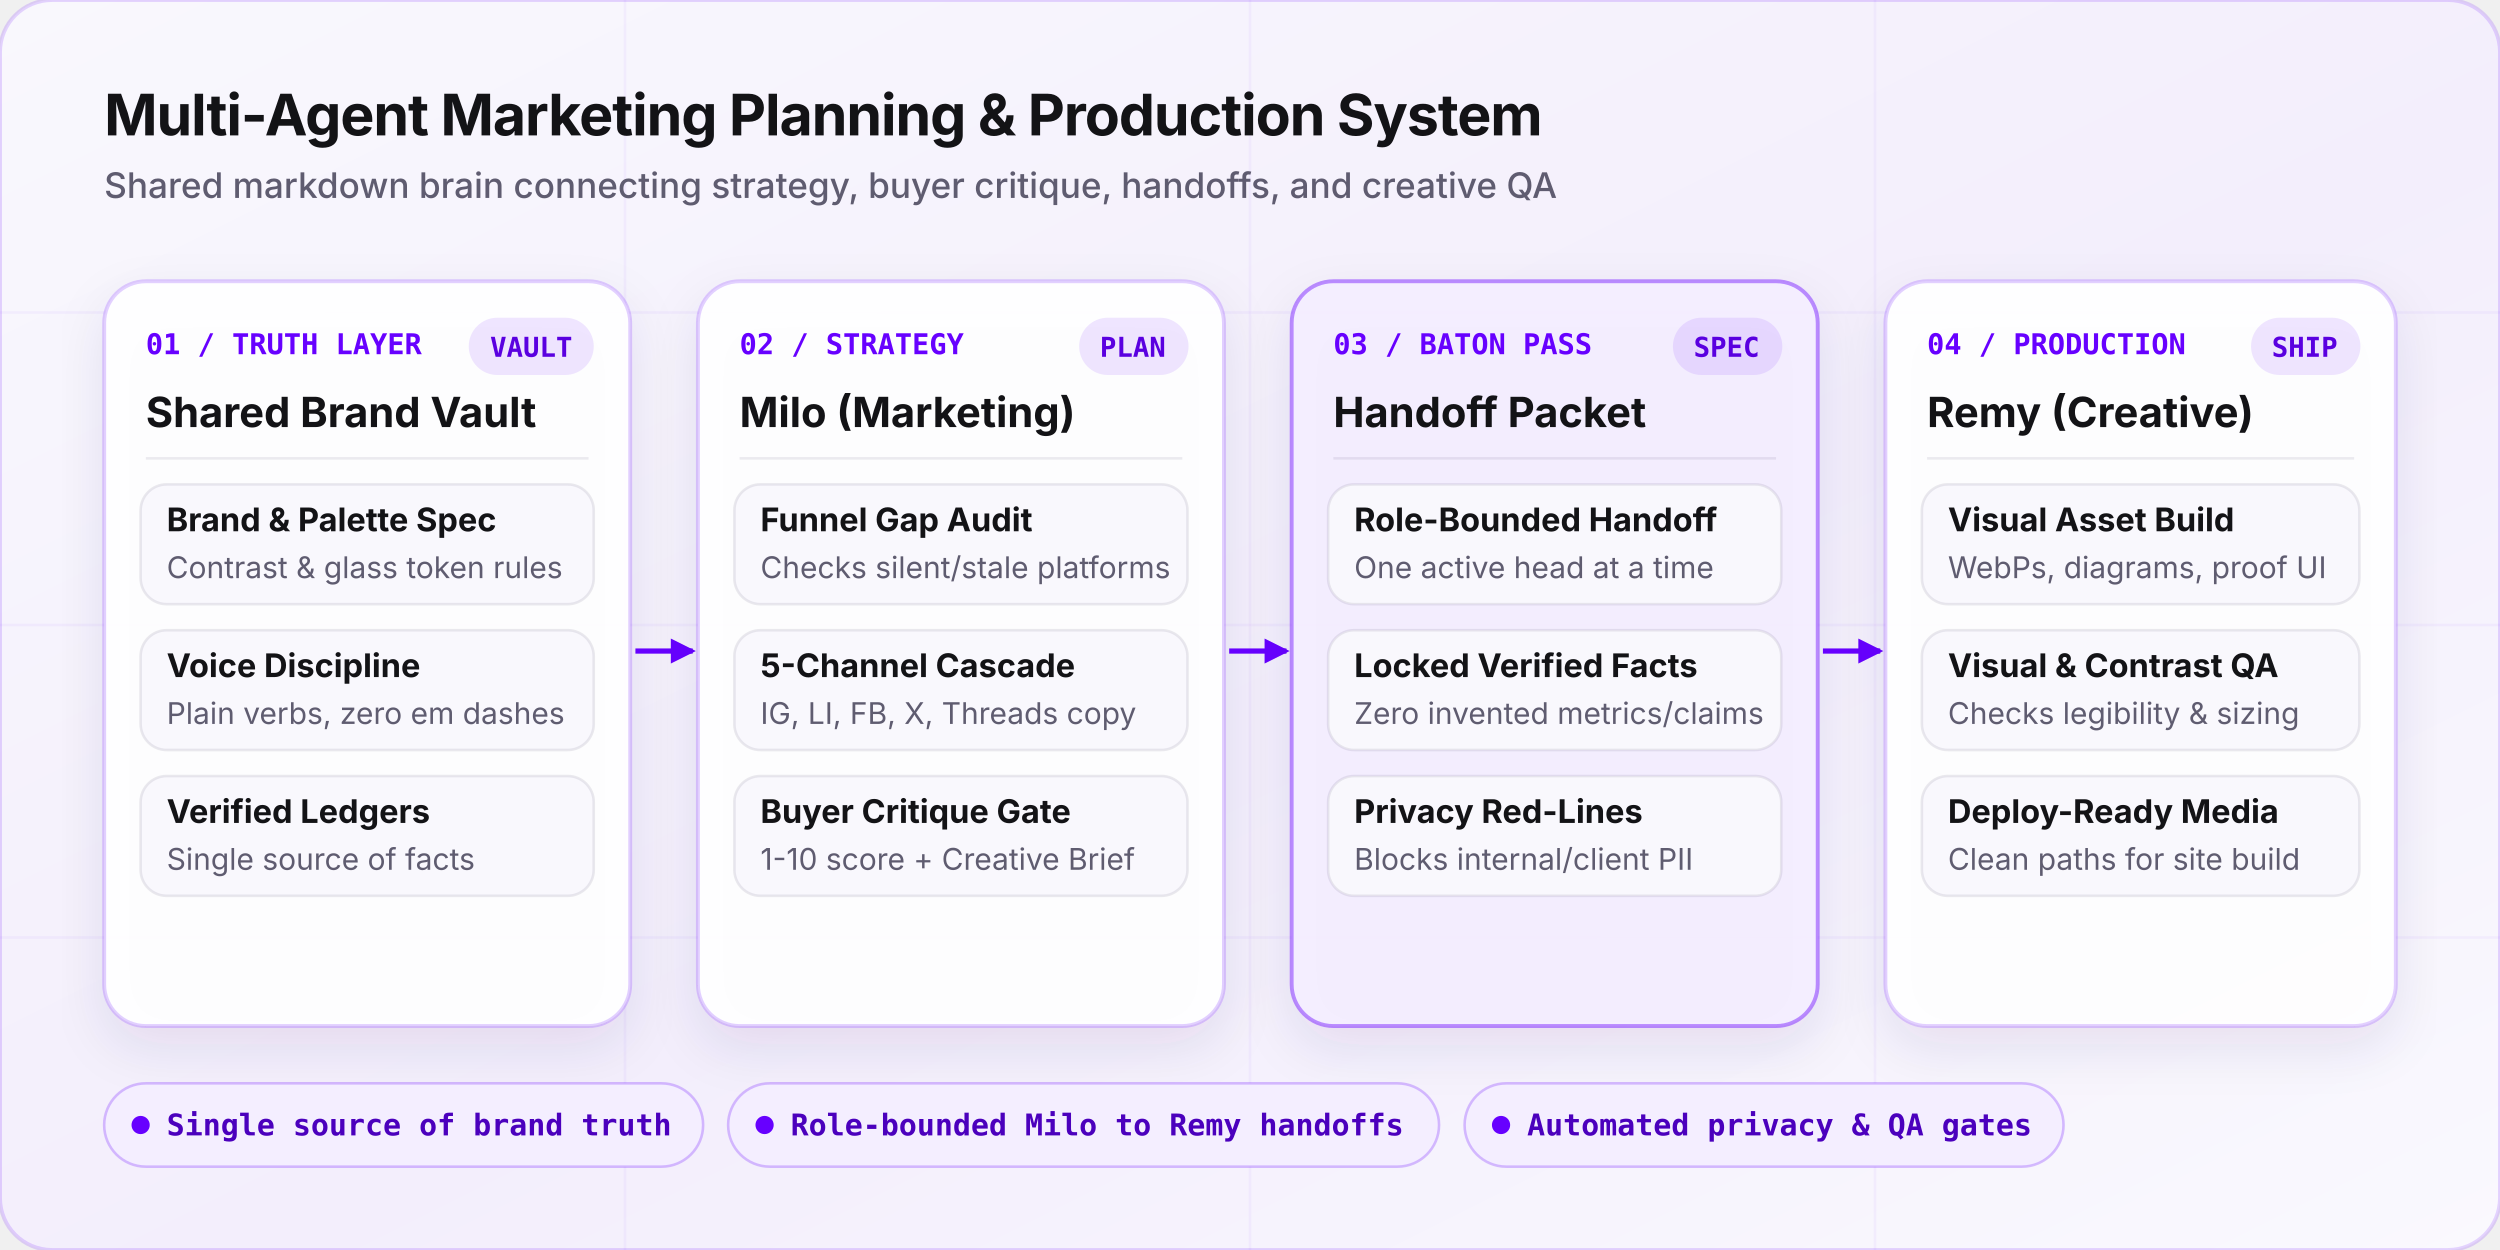
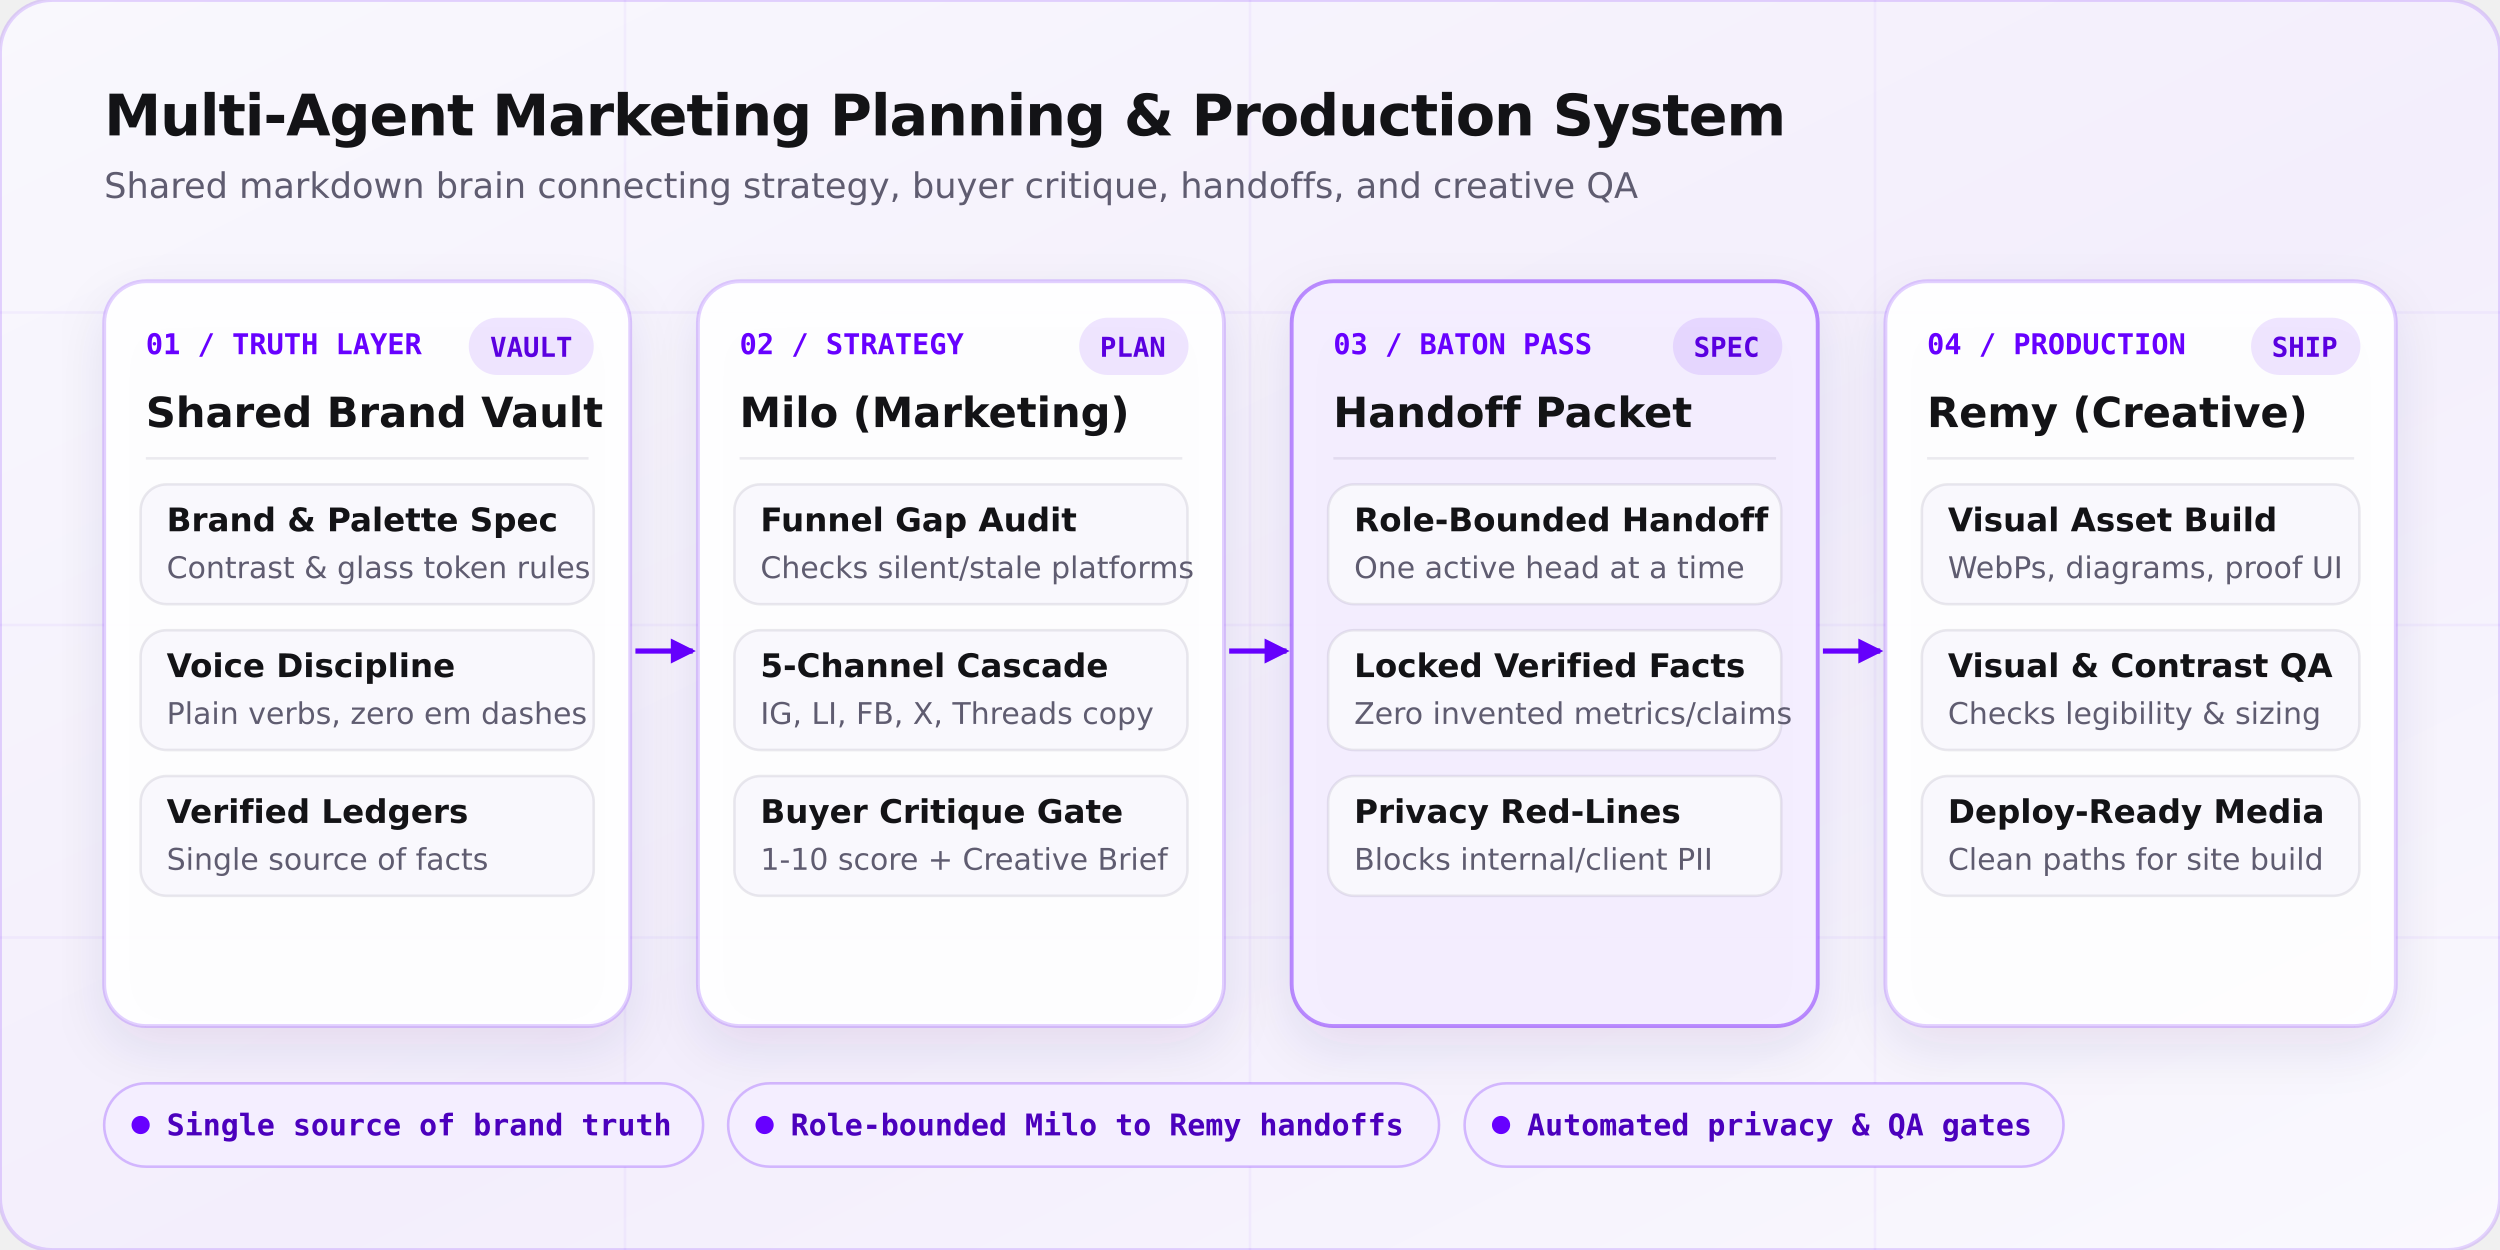
<svg xmlns="http://www.w3.org/2000/svg" viewBox="0 0 960 480" width="960" height="480" role="img" aria-label="Multi-Agent Marketing Planning &amp; Production System">
  <defs>
    <linearGradient id="bgGrad" x1="0" y1="0" x2="1" y2="1">
      <stop offset="0%" stop-color="#F9F8FD" />
      <stop offset="55%" stop-color="#F3EEFC" />
      <stop offset="100%" stop-color="#FAF9FE" />
    </linearGradient>
    <filter id="cardShadow" x="-8%" y="-8%" width="116%" height="124%">
      <feDropShadow dx="0" dy="8" stdDeviation="10" flood-color="#2E106C" flood-opacity="0.10" />
    </filter>
    <marker id="arrow" viewBox="0 0 10 10" refX="8" refY="5" markerWidth="6" markerHeight="6" orient="auto-start-reverse">
      <path d="M 1 1 L 9 5 L 1 9 z" fill="#6700FF" />
    </marker>
  </defs>
  <rect width="960" height="480" rx="20" fill="url(#bgGrad)" stroke="#6700FF" stroke-opacity="0.16" stroke-width="1.5" />
  <g opacity="0.28" stroke="#6700FF" stroke-opacity="0.14" stroke-width="1">
    <line x1="0" y1="120" x2="960" y2="120" />
    <line x1="0" y1="240" x2="960" y2="240" />
    <line x1="0" y1="360" x2="960" y2="360" />
    <line x1="240" y1="0" x2="240" y2="480" />
    <line x1="480" y1="0" x2="480" y2="480" />
    <line x1="720" y1="0" x2="720" y2="480" />
  </g>
-   <text x="40" y="52" font-family="'Geist', 'Inter', ui-sans-serif, system-ui, -apple-system, 'Segoe UI', 'DejaVu Sans', sans-serif" font-size="22" font-weight="750" letter-spacing="-0.4" fill="#131316">Multi-Agent Marketing Planning &amp; Production System</text>
-   <text x="40" y="76" font-family="'Geist', 'Inter', ui-sans-serif, system-ui, -apple-system, 'Segoe UI', 'DejaVu Sans', sans-serif" font-size="13.5" font-weight="500" fill="#5F5C70">Shared markdown brain connecting strategy, buyer critique, handoffs, and creative QA</text>
+   <text x="40" y="52" font-family="'Poppins', 'General Sans', 'DM Sans', ui-sans-serif, system-ui, -apple-system, 'Segoe UI', 'DejaVu Sans', sans-serif" font-size="22" font-weight="750" letter-spacing="-0.4" fill="#131316">Multi-Agent Marketing Planning &amp; Production System</text>
+   <text x="40" y="76" font-family="'Poppins', 'General Sans', 'DM Sans', ui-sans-serif, system-ui, -apple-system, 'Segoe UI', 'DejaVu Sans', sans-serif" font-size="13.5" font-weight="500" fill="#5F5C70">Shared markdown brain connecting strategy, buyer critique, handoffs, and creative QA</text>
  <g filter="url(#cardShadow)">
    <rect x="40" y="108" width="202" height="286" rx="16" fill="#FFFFFF" fill-opacity="0.92" stroke="#6700FF" stroke-opacity="0.18" stroke-width="1.5" />
  </g>
-   <text x="56" y="136" font-family="'Geist Mono', ui-monospace, 'SFMono-Regular', 'DejaVu Sans Mono', monospace" font-size="11" font-weight="700" fill="#6700FF">01 / TRUTH LAYER</text>
+   <text x="56" y="136" font-family="'JetBrains Mono', ui-monospace, 'SFMono-Regular', 'DejaVu Sans Mono', monospace" font-size="11" font-weight="700" fill="#6700FF">01 / TRUTH LAYER</text>
  <rect x="180.0" y="122" width="48" height="22" rx="11" fill="#6700FF" fill-opacity="0.10" />
-   <text x="204" y="137" text-anchor="middle" font-family="'Geist Mono', ui-monospace, 'SFMono-Regular', 'DejaVu Sans Mono', monospace" font-size="10.5" font-weight="700" fill="#5A00E0">VAULT</text>
-   <text x="56" y="164" font-family="'Geist', 'Inter', ui-sans-serif, system-ui, -apple-system, 'Segoe UI', 'DejaVu Sans', sans-serif" font-size="16" font-weight="750" fill="#131316">Shared Brand Vault</text>
+   <text x="204" y="137" text-anchor="middle" font-family="'JetBrains Mono', ui-monospace, 'SFMono-Regular', 'DejaVu Sans Mono', monospace" font-size="10.5" font-weight="700" fill="#5A00E0">VAULT</text>
+   <text x="56" y="164" font-family="'Poppins', 'General Sans', 'DM Sans', ui-sans-serif, system-ui, -apple-system, 'Segoe UI', 'DejaVu Sans', sans-serif" font-size="16" font-weight="750" fill="#131316">Shared Brand Vault</text>
  <line x1="56" y1="176" x2="226" y2="176" stroke="#221844" stroke-opacity="0.08" stroke-width="1" />
  <rect x="54" y="186" width="174" height="46" rx="10" fill="#F9F8FD" stroke="#221844" stroke-opacity="0.09" stroke-width="1" />
-   <text x="64" y="204" font-family="'Geist', 'Inter', ui-sans-serif, system-ui, -apple-system, 'Segoe UI', 'DejaVu Sans', sans-serif" font-size="12.5" font-weight="700" fill="#131316">Brand &amp; Palette Spec</text>
-   <text x="64" y="222" font-family="'Geist', 'Inter', ui-sans-serif, system-ui, -apple-system, 'Segoe UI', 'DejaVu Sans', sans-serif" font-size="11.5" font-weight="400" fill="#5F5C70">Contrast &amp; glass token rules</text>
+   <text x="64" y="204" font-family="'Poppins', 'General Sans', 'DM Sans', ui-sans-serif, system-ui, -apple-system, 'Segoe UI', 'DejaVu Sans', sans-serif" font-size="12.5" font-weight="700" fill="#131316">Brand &amp; Palette Spec</text>
+   <text x="64" y="222" font-family="'Poppins', 'General Sans', 'DM Sans', ui-sans-serif, system-ui, -apple-system, 'Segoe UI', 'DejaVu Sans', sans-serif" font-size="11.5" font-weight="400" fill="#5F5C70">Contrast &amp; glass token rules</text>
  <rect x="54" y="242" width="174" height="46" rx="10" fill="#F9F8FD" stroke="#221844" stroke-opacity="0.09" stroke-width="1" />
-   <text x="64" y="260" font-family="'Geist', 'Inter', ui-sans-serif, system-ui, -apple-system, 'Segoe UI', 'DejaVu Sans', sans-serif" font-size="12.5" font-weight="700" fill="#131316">Voice Discipline</text>
-   <text x="64" y="278" font-family="'Geist', 'Inter', ui-sans-serif, system-ui, -apple-system, 'Segoe UI', 'DejaVu Sans', sans-serif" font-size="11.5" font-weight="400" fill="#5F5C70">Plain verbs, zero em dashes</text>
+   <text x="64" y="260" font-family="'Poppins', 'General Sans', 'DM Sans', ui-sans-serif, system-ui, -apple-system, 'Segoe UI', 'DejaVu Sans', sans-serif" font-size="12.5" font-weight="700" fill="#131316">Voice Discipline</text>
+   <text x="64" y="278" font-family="'Poppins', 'General Sans', 'DM Sans', ui-sans-serif, system-ui, -apple-system, 'Segoe UI', 'DejaVu Sans', sans-serif" font-size="11.5" font-weight="400" fill="#5F5C70">Plain verbs, zero em dashes</text>
  <rect x="54" y="298" width="174" height="46" rx="10" fill="#F9F8FD" stroke="#221844" stroke-opacity="0.09" stroke-width="1" />
-   <text x="64" y="316" font-family="'Geist', 'Inter', ui-sans-serif, system-ui, -apple-system, 'Segoe UI', 'DejaVu Sans', sans-serif" font-size="12.5" font-weight="700" fill="#131316">Verified Ledgers</text>
-   <text x="64" y="334" font-family="'Geist', 'Inter', ui-sans-serif, system-ui, -apple-system, 'Segoe UI', 'DejaVu Sans', sans-serif" font-size="11.5" font-weight="400" fill="#5F5C70">Single source of facts</text>
+   <text x="64" y="316" font-family="'Poppins', 'General Sans', 'DM Sans', ui-sans-serif, system-ui, -apple-system, 'Segoe UI', 'DejaVu Sans', sans-serif" font-size="12.5" font-weight="700" fill="#131316">Verified Ledgers</text>
+   <text x="64" y="334" font-family="'Poppins', 'General Sans', 'DM Sans', ui-sans-serif, system-ui, -apple-system, 'Segoe UI', 'DejaVu Sans', sans-serif" font-size="11.5" font-weight="400" fill="#5F5C70">Single source of facts</text>
  <line x1="244" y1="250" x2="266" y2="250" stroke="#6700FF" stroke-width="2" marker-end="url(#arrow)" />
  <g filter="url(#cardShadow)">
    <rect x="268" y="108" width="202" height="286" rx="16" fill="#FFFFFF" fill-opacity="0.92" stroke="#6700FF" stroke-opacity="0.18" stroke-width="1.5" />
  </g>
-   <text x="284" y="136" font-family="'Geist Mono', ui-monospace, 'SFMono-Regular', 'DejaVu Sans Mono', monospace" font-size="11" font-weight="700" fill="#6700FF">02 / STRATEGY</text>
+   <text x="284" y="136" font-family="'JetBrains Mono', ui-monospace, 'SFMono-Regular', 'DejaVu Sans Mono', monospace" font-size="11" font-weight="700" fill="#6700FF">02 / STRATEGY</text>
  <rect x="414.4" y="122" width="42" height="22" rx="11" fill="#6700FF" fill-opacity="0.10" />
-   <text x="435" y="137" text-anchor="middle" font-family="'Geist Mono', ui-monospace, 'SFMono-Regular', 'DejaVu Sans Mono', monospace" font-size="10.5" font-weight="700" fill="#5A00E0">PLAN</text>
-   <text x="284" y="164" font-family="'Geist', 'Inter', ui-sans-serif, system-ui, -apple-system, 'Segoe UI', 'DejaVu Sans', sans-serif" font-size="16" font-weight="750" fill="#131316">Milo (Marketing)</text>
+   <text x="435" y="137" text-anchor="middle" font-family="'JetBrains Mono', ui-monospace, 'SFMono-Regular', 'DejaVu Sans Mono', monospace" font-size="10.5" font-weight="700" fill="#5A00E0">PLAN</text>
+   <text x="284" y="164" font-family="'Poppins', 'General Sans', 'DM Sans', ui-sans-serif, system-ui, -apple-system, 'Segoe UI', 'DejaVu Sans', sans-serif" font-size="16" font-weight="750" fill="#131316">Milo (Marketing)</text>
  <line x1="284" y1="176" x2="454" y2="176" stroke="#221844" stroke-opacity="0.08" stroke-width="1" />
  <rect x="282" y="186" width="174" height="46" rx="10" fill="#F9F8FD" stroke="#221844" stroke-opacity="0.09" stroke-width="1" />
-   <text x="292" y="204" font-family="'Geist', 'Inter', ui-sans-serif, system-ui, -apple-system, 'Segoe UI', 'DejaVu Sans', sans-serif" font-size="12.5" font-weight="700" fill="#131316">Funnel Gap Audit</text>
-   <text x="292" y="222" font-family="'Geist', 'Inter', ui-sans-serif, system-ui, -apple-system, 'Segoe UI', 'DejaVu Sans', sans-serif" font-size="11.5" font-weight="400" fill="#5F5C70">Checks silent/stale platforms</text>
+   <text x="292" y="204" font-family="'Poppins', 'General Sans', 'DM Sans', ui-sans-serif, system-ui, -apple-system, 'Segoe UI', 'DejaVu Sans', sans-serif" font-size="12.5" font-weight="700" fill="#131316">Funnel Gap Audit</text>
+   <text x="292" y="222" font-family="'Poppins', 'General Sans', 'DM Sans', ui-sans-serif, system-ui, -apple-system, 'Segoe UI', 'DejaVu Sans', sans-serif" font-size="11.5" font-weight="400" fill="#5F5C70">Checks silent/stale platforms</text>
  <rect x="282" y="242" width="174" height="46" rx="10" fill="#F9F8FD" stroke="#221844" stroke-opacity="0.09" stroke-width="1" />
-   <text x="292" y="260" font-family="'Geist', 'Inter', ui-sans-serif, system-ui, -apple-system, 'Segoe UI', 'DejaVu Sans', sans-serif" font-size="12.5" font-weight="700" fill="#131316">5-Channel Cascade</text>
-   <text x="292" y="278" font-family="'Geist', 'Inter', ui-sans-serif, system-ui, -apple-system, 'Segoe UI', 'DejaVu Sans', sans-serif" font-size="11.5" font-weight="400" fill="#5F5C70">IG, LI, FB, X, Threads copy</text>
+   <text x="292" y="260" font-family="'Poppins', 'General Sans', 'DM Sans', ui-sans-serif, system-ui, -apple-system, 'Segoe UI', 'DejaVu Sans', sans-serif" font-size="12.5" font-weight="700" fill="#131316">5-Channel Cascade</text>
+   <text x="292" y="278" font-family="'Poppins', 'General Sans', 'DM Sans', ui-sans-serif, system-ui, -apple-system, 'Segoe UI', 'DejaVu Sans', sans-serif" font-size="11.5" font-weight="400" fill="#5F5C70">IG, LI, FB, X, Threads copy</text>
  <rect x="282" y="298" width="174" height="46" rx="10" fill="#F9F8FD" stroke="#221844" stroke-opacity="0.09" stroke-width="1" />
-   <text x="292" y="316" font-family="'Geist', 'Inter', ui-sans-serif, system-ui, -apple-system, 'Segoe UI', 'DejaVu Sans', sans-serif" font-size="12.5" font-weight="700" fill="#131316">Buyer Critique Gate</text>
-   <text x="292" y="334" font-family="'Geist', 'Inter', ui-sans-serif, system-ui, -apple-system, 'Segoe UI', 'DejaVu Sans', sans-serif" font-size="11.5" font-weight="400" fill="#5F5C70">1-10 score + Creative Brief</text>
+   <text x="292" y="316" font-family="'Poppins', 'General Sans', 'DM Sans', ui-sans-serif, system-ui, -apple-system, 'Segoe UI', 'DejaVu Sans', sans-serif" font-size="12.5" font-weight="700" fill="#131316">Buyer Critique Gate</text>
+   <text x="292" y="334" font-family="'Poppins', 'General Sans', 'DM Sans', ui-sans-serif, system-ui, -apple-system, 'Segoe UI', 'DejaVu Sans', sans-serif" font-size="11.5" font-weight="400" fill="#5F5C70">1-10 score + Creative Brief</text>
  <line x1="472" y1="250" x2="494" y2="250" stroke="#6700FF" stroke-width="2" marker-end="url(#arrow)" />
  <g filter="url(#cardShadow)">
    <rect x="496" y="108" width="202" height="286" rx="16" fill="#F4EEFF" fill-opacity="0.92" stroke="#6700FF" stroke-opacity="0.42" stroke-width="1.5" />
  </g>
-   <text x="512" y="136" font-family="'Geist Mono', ui-monospace, 'SFMono-Regular', 'DejaVu Sans Mono', monospace" font-size="11" font-weight="700" fill="#6700FF">03 / BATON PASS</text>
+   <text x="512" y="136" font-family="'JetBrains Mono', ui-monospace, 'SFMono-Regular', 'DejaVu Sans Mono', monospace" font-size="11" font-weight="700" fill="#6700FF">03 / BATON PASS</text>
  <rect x="642.4" y="122" width="42" height="22" rx="11" fill="#6700FF" fill-opacity="0.10" />
-   <text x="663" y="137" text-anchor="middle" font-family="'Geist Mono', ui-monospace, 'SFMono-Regular', 'DejaVu Sans Mono', monospace" font-size="10.5" font-weight="700" fill="#5A00E0">SPEC</text>
-   <text x="512" y="164" font-family="'Geist', 'Inter', ui-sans-serif, system-ui, -apple-system, 'Segoe UI', 'DejaVu Sans', sans-serif" font-size="16" font-weight="750" fill="#131316">Handoff Packet</text>
+   <text x="663" y="137" text-anchor="middle" font-family="'JetBrains Mono', ui-monospace, 'SFMono-Regular', 'DejaVu Sans Mono', monospace" font-size="10.5" font-weight="700" fill="#5A00E0">SPEC</text>
+   <text x="512" y="164" font-family="'Poppins', 'General Sans', 'DM Sans', ui-sans-serif, system-ui, -apple-system, 'Segoe UI', 'DejaVu Sans', sans-serif" font-size="16" font-weight="750" fill="#131316">Handoff Packet</text>
  <line x1="512" y1="176" x2="682" y2="176" stroke="#221844" stroke-opacity="0.08" stroke-width="1" />
  <rect x="510" y="186" width="174" height="46" rx="10" fill="#F9F8FD" stroke="#221844" stroke-opacity="0.09" stroke-width="1" />
-   <text x="520" y="204" font-family="'Geist', 'Inter', ui-sans-serif, system-ui, -apple-system, 'Segoe UI', 'DejaVu Sans', sans-serif" font-size="12.5" font-weight="700" fill="#131316">Role-Bounded Handoff</text>
-   <text x="520" y="222" font-family="'Geist', 'Inter', ui-sans-serif, system-ui, -apple-system, 'Segoe UI', 'DejaVu Sans', sans-serif" font-size="11.5" font-weight="400" fill="#5F5C70">One active head at a time</text>
+   <text x="520" y="204" font-family="'Poppins', 'General Sans', 'DM Sans', ui-sans-serif, system-ui, -apple-system, 'Segoe UI', 'DejaVu Sans', sans-serif" font-size="12.5" font-weight="700" fill="#131316">Role-Bounded Handoff</text>
+   <text x="520" y="222" font-family="'Poppins', 'General Sans', 'DM Sans', ui-sans-serif, system-ui, -apple-system, 'Segoe UI', 'DejaVu Sans', sans-serif" font-size="11.5" font-weight="400" fill="#5F5C70">One active head at a time</text>
  <rect x="510" y="242" width="174" height="46" rx="10" fill="#F9F8FD" stroke="#221844" stroke-opacity="0.09" stroke-width="1" />
-   <text x="520" y="260" font-family="'Geist', 'Inter', ui-sans-serif, system-ui, -apple-system, 'Segoe UI', 'DejaVu Sans', sans-serif" font-size="12.5" font-weight="700" fill="#131316">Locked Verified Facts</text>
-   <text x="520" y="278" font-family="'Geist', 'Inter', ui-sans-serif, system-ui, -apple-system, 'Segoe UI', 'DejaVu Sans', sans-serif" font-size="11.5" font-weight="400" fill="#5F5C70">Zero invented metrics/claims</text>
+   <text x="520" y="260" font-family="'Poppins', 'General Sans', 'DM Sans', ui-sans-serif, system-ui, -apple-system, 'Segoe UI', 'DejaVu Sans', sans-serif" font-size="12.5" font-weight="700" fill="#131316">Locked Verified Facts</text>
+   <text x="520" y="278" font-family="'Poppins', 'General Sans', 'DM Sans', ui-sans-serif, system-ui, -apple-system, 'Segoe UI', 'DejaVu Sans', sans-serif" font-size="11.5" font-weight="400" fill="#5F5C70">Zero invented metrics/claims</text>
  <rect x="510" y="298" width="174" height="46" rx="10" fill="#F9F8FD" stroke="#221844" stroke-opacity="0.09" stroke-width="1" />
-   <text x="520" y="316" font-family="'Geist', 'Inter', ui-sans-serif, system-ui, -apple-system, 'Segoe UI', 'DejaVu Sans', sans-serif" font-size="12.5" font-weight="700" fill="#131316">Privacy Red-Lines</text>
-   <text x="520" y="334" font-family="'Geist', 'Inter', ui-sans-serif, system-ui, -apple-system, 'Segoe UI', 'DejaVu Sans', sans-serif" font-size="11.5" font-weight="400" fill="#5F5C70">Blocks internal/client PII</text>
+   <text x="520" y="316" font-family="'Poppins', 'General Sans', 'DM Sans', ui-sans-serif, system-ui, -apple-system, 'Segoe UI', 'DejaVu Sans', sans-serif" font-size="12.5" font-weight="700" fill="#131316">Privacy Red-Lines</text>
+   <text x="520" y="334" font-family="'Poppins', 'General Sans', 'DM Sans', ui-sans-serif, system-ui, -apple-system, 'Segoe UI', 'DejaVu Sans', sans-serif" font-size="11.5" font-weight="400" fill="#5F5C70">Blocks internal/client PII</text>
  <line x1="700" y1="250" x2="722" y2="250" stroke="#6700FF" stroke-width="2" marker-end="url(#arrow)" />
  <g filter="url(#cardShadow)">
    <rect x="724" y="108" width="196" height="286" rx="16" fill="#FFFFFF" fill-opacity="0.92" stroke="#6700FF" stroke-opacity="0.18" stroke-width="1.5" />
  </g>
-   <text x="740" y="136" font-family="'Geist Mono', ui-monospace, 'SFMono-Regular', 'DejaVu Sans Mono', monospace" font-size="11" font-weight="700" fill="#6700FF">04 / PRODUCTION</text>
+   <text x="740" y="136" font-family="'JetBrains Mono', ui-monospace, 'SFMono-Regular', 'DejaVu Sans Mono', monospace" font-size="11" font-weight="700" fill="#6700FF">04 / PRODUCTION</text>
  <rect x="864.4" y="122" width="42" height="22" rx="11" fill="#6700FF" fill-opacity="0.10" />
-   <text x="885" y="137" text-anchor="middle" font-family="'Geist Mono', ui-monospace, 'SFMono-Regular', 'DejaVu Sans Mono', monospace" font-size="10.5" font-weight="700" fill="#5A00E0">SHIP</text>
-   <text x="740" y="164" font-family="'Geist', 'Inter', ui-sans-serif, system-ui, -apple-system, 'Segoe UI', 'DejaVu Sans', sans-serif" font-size="16" font-weight="750" fill="#131316">Remy (Creative)</text>
+   <text x="885" y="137" text-anchor="middle" font-family="'JetBrains Mono', ui-monospace, 'SFMono-Regular', 'DejaVu Sans Mono', monospace" font-size="10.5" font-weight="700" fill="#5A00E0">SHIP</text>
+   <text x="740" y="164" font-family="'Poppins', 'General Sans', 'DM Sans', ui-sans-serif, system-ui, -apple-system, 'Segoe UI', 'DejaVu Sans', sans-serif" font-size="16" font-weight="750" fill="#131316">Remy (Creative)</text>
  <line x1="740" y1="176" x2="904" y2="176" stroke="#221844" stroke-opacity="0.08" stroke-width="1" />
  <rect x="738" y="186" width="168" height="46" rx="10" fill="#F9F8FD" stroke="#221844" stroke-opacity="0.09" stroke-width="1" />
-   <text x="748" y="204" font-family="'Geist', 'Inter', ui-sans-serif, system-ui, -apple-system, 'Segoe UI', 'DejaVu Sans', sans-serif" font-size="12.5" font-weight="700" fill="#131316">Visual Asset Build</text>
-   <text x="748" y="222" font-family="'Geist', 'Inter', ui-sans-serif, system-ui, -apple-system, 'Segoe UI', 'DejaVu Sans', sans-serif" font-size="11.5" font-weight="400" fill="#5F5C70">WebPs, diagrams, proof UI</text>
+   <text x="748" y="204" font-family="'Poppins', 'General Sans', 'DM Sans', ui-sans-serif, system-ui, -apple-system, 'Segoe UI', 'DejaVu Sans', sans-serif" font-size="12.5" font-weight="700" fill="#131316">Visual Asset Build</text>
+   <text x="748" y="222" font-family="'Poppins', 'General Sans', 'DM Sans', ui-sans-serif, system-ui, -apple-system, 'Segoe UI', 'DejaVu Sans', sans-serif" font-size="11.5" font-weight="400" fill="#5F5C70">WebPs, diagrams, proof UI</text>
  <rect x="738" y="242" width="168" height="46" rx="10" fill="#F9F8FD" stroke="#221844" stroke-opacity="0.09" stroke-width="1" />
-   <text x="748" y="260" font-family="'Geist', 'Inter', ui-sans-serif, system-ui, -apple-system, 'Segoe UI', 'DejaVu Sans', sans-serif" font-size="12.5" font-weight="700" fill="#131316">Visual &amp; Contrast QA</text>
-   <text x="748" y="278" font-family="'Geist', 'Inter', ui-sans-serif, system-ui, -apple-system, 'Segoe UI', 'DejaVu Sans', sans-serif" font-size="11.5" font-weight="400" fill="#5F5C70">Checks legibility &amp; sizing</text>
+   <text x="748" y="260" font-family="'Poppins', 'General Sans', 'DM Sans', ui-sans-serif, system-ui, -apple-system, 'Segoe UI', 'DejaVu Sans', sans-serif" font-size="12.5" font-weight="700" fill="#131316">Visual &amp; Contrast QA</text>
+   <text x="748" y="278" font-family="'Poppins', 'General Sans', 'DM Sans', ui-sans-serif, system-ui, -apple-system, 'Segoe UI', 'DejaVu Sans', sans-serif" font-size="11.5" font-weight="400" fill="#5F5C70">Checks legibility &amp; sizing</text>
  <rect x="738" y="298" width="168" height="46" rx="10" fill="#F9F8FD" stroke="#221844" stroke-opacity="0.09" stroke-width="1" />
-   <text x="748" y="316" font-family="'Geist', 'Inter', ui-sans-serif, system-ui, -apple-system, 'Segoe UI', 'DejaVu Sans', sans-serif" font-size="12.5" font-weight="700" fill="#131316">Deploy-Ready Media</text>
-   <text x="748" y="334" font-family="'Geist', 'Inter', ui-sans-serif, system-ui, -apple-system, 'Segoe UI', 'DejaVu Sans', sans-serif" font-size="11.5" font-weight="400" fill="#5F5C70">Clean paths for site build</text>
+   <text x="748" y="316" font-family="'Poppins', 'General Sans', 'DM Sans', ui-sans-serif, system-ui, -apple-system, 'Segoe UI', 'DejaVu Sans', sans-serif" font-size="12.5" font-weight="700" fill="#131316">Deploy-Ready Media</text>
+   <text x="748" y="334" font-family="'Poppins', 'General Sans', 'DM Sans', ui-sans-serif, system-ui, -apple-system, 'Segoe UI', 'DejaVu Sans', sans-serif" font-size="11.5" font-weight="400" fill="#5F5C70">Clean paths for site build</text>
  <rect x="40" y="416" width="230" height="32" rx="16" fill="#F4EEFF" stroke="#6700FF" stroke-opacity="0.24" stroke-width="1" />
  <circle cx="54" cy="432" r="3.5" fill="#6700FF" />
-   <text x="64" y="436" font-family="'Geist Mono', ui-monospace, 'SFMono-Regular', 'DejaVu Sans Mono', monospace" font-size="11.5" font-weight="600" fill="#4B00BD">Single source of brand truth</text>
+   <text x="64" y="436" font-family="'JetBrains Mono', ui-monospace, 'SFMono-Regular', 'DejaVu Sans Mono', monospace" font-size="11.5" font-weight="600" fill="#4B00BD">Single source of brand truth</text>
  <rect x="279.6" y="416" width="273" height="32" rx="16" fill="#F4EEFF" stroke="#6700FF" stroke-opacity="0.24" stroke-width="1" />
  <circle cx="293.6" cy="432" r="3.5" fill="#6700FF" />
-   <text x="303.6" y="436" font-family="'Geist Mono', ui-monospace, 'SFMono-Regular', 'DejaVu Sans Mono', monospace" font-size="11.5" font-weight="600" fill="#4B00BD">Role-bounded Milo to Remy handoffs</text>
+   <text x="303.6" y="436" font-family="'JetBrains Mono', ui-monospace, 'SFMono-Regular', 'DejaVu Sans Mono', monospace" font-size="11.5" font-weight="600" fill="#4B00BD">Role-bounded Milo to Remy handoffs</text>
  <rect x="562.4" y="416" width="230" height="32" rx="16" fill="#F4EEFF" stroke="#6700FF" stroke-opacity="0.24" stroke-width="1" />
  <circle cx="576.4" cy="432" r="3.5" fill="#6700FF" />
-   <text x="586.4" y="436" font-family="'Geist Mono', ui-monospace, 'SFMono-Regular', 'DejaVu Sans Mono', monospace" font-size="11.5" font-weight="600" fill="#4B00BD">Automated privacy &amp; QA gates</text>
+   <text x="586.4" y="436" font-family="'JetBrains Mono', ui-monospace, 'SFMono-Regular', 'DejaVu Sans Mono', monospace" font-size="11.5" font-weight="600" fill="#4B00BD">Automated privacy &amp; QA gates</text>
</svg>
